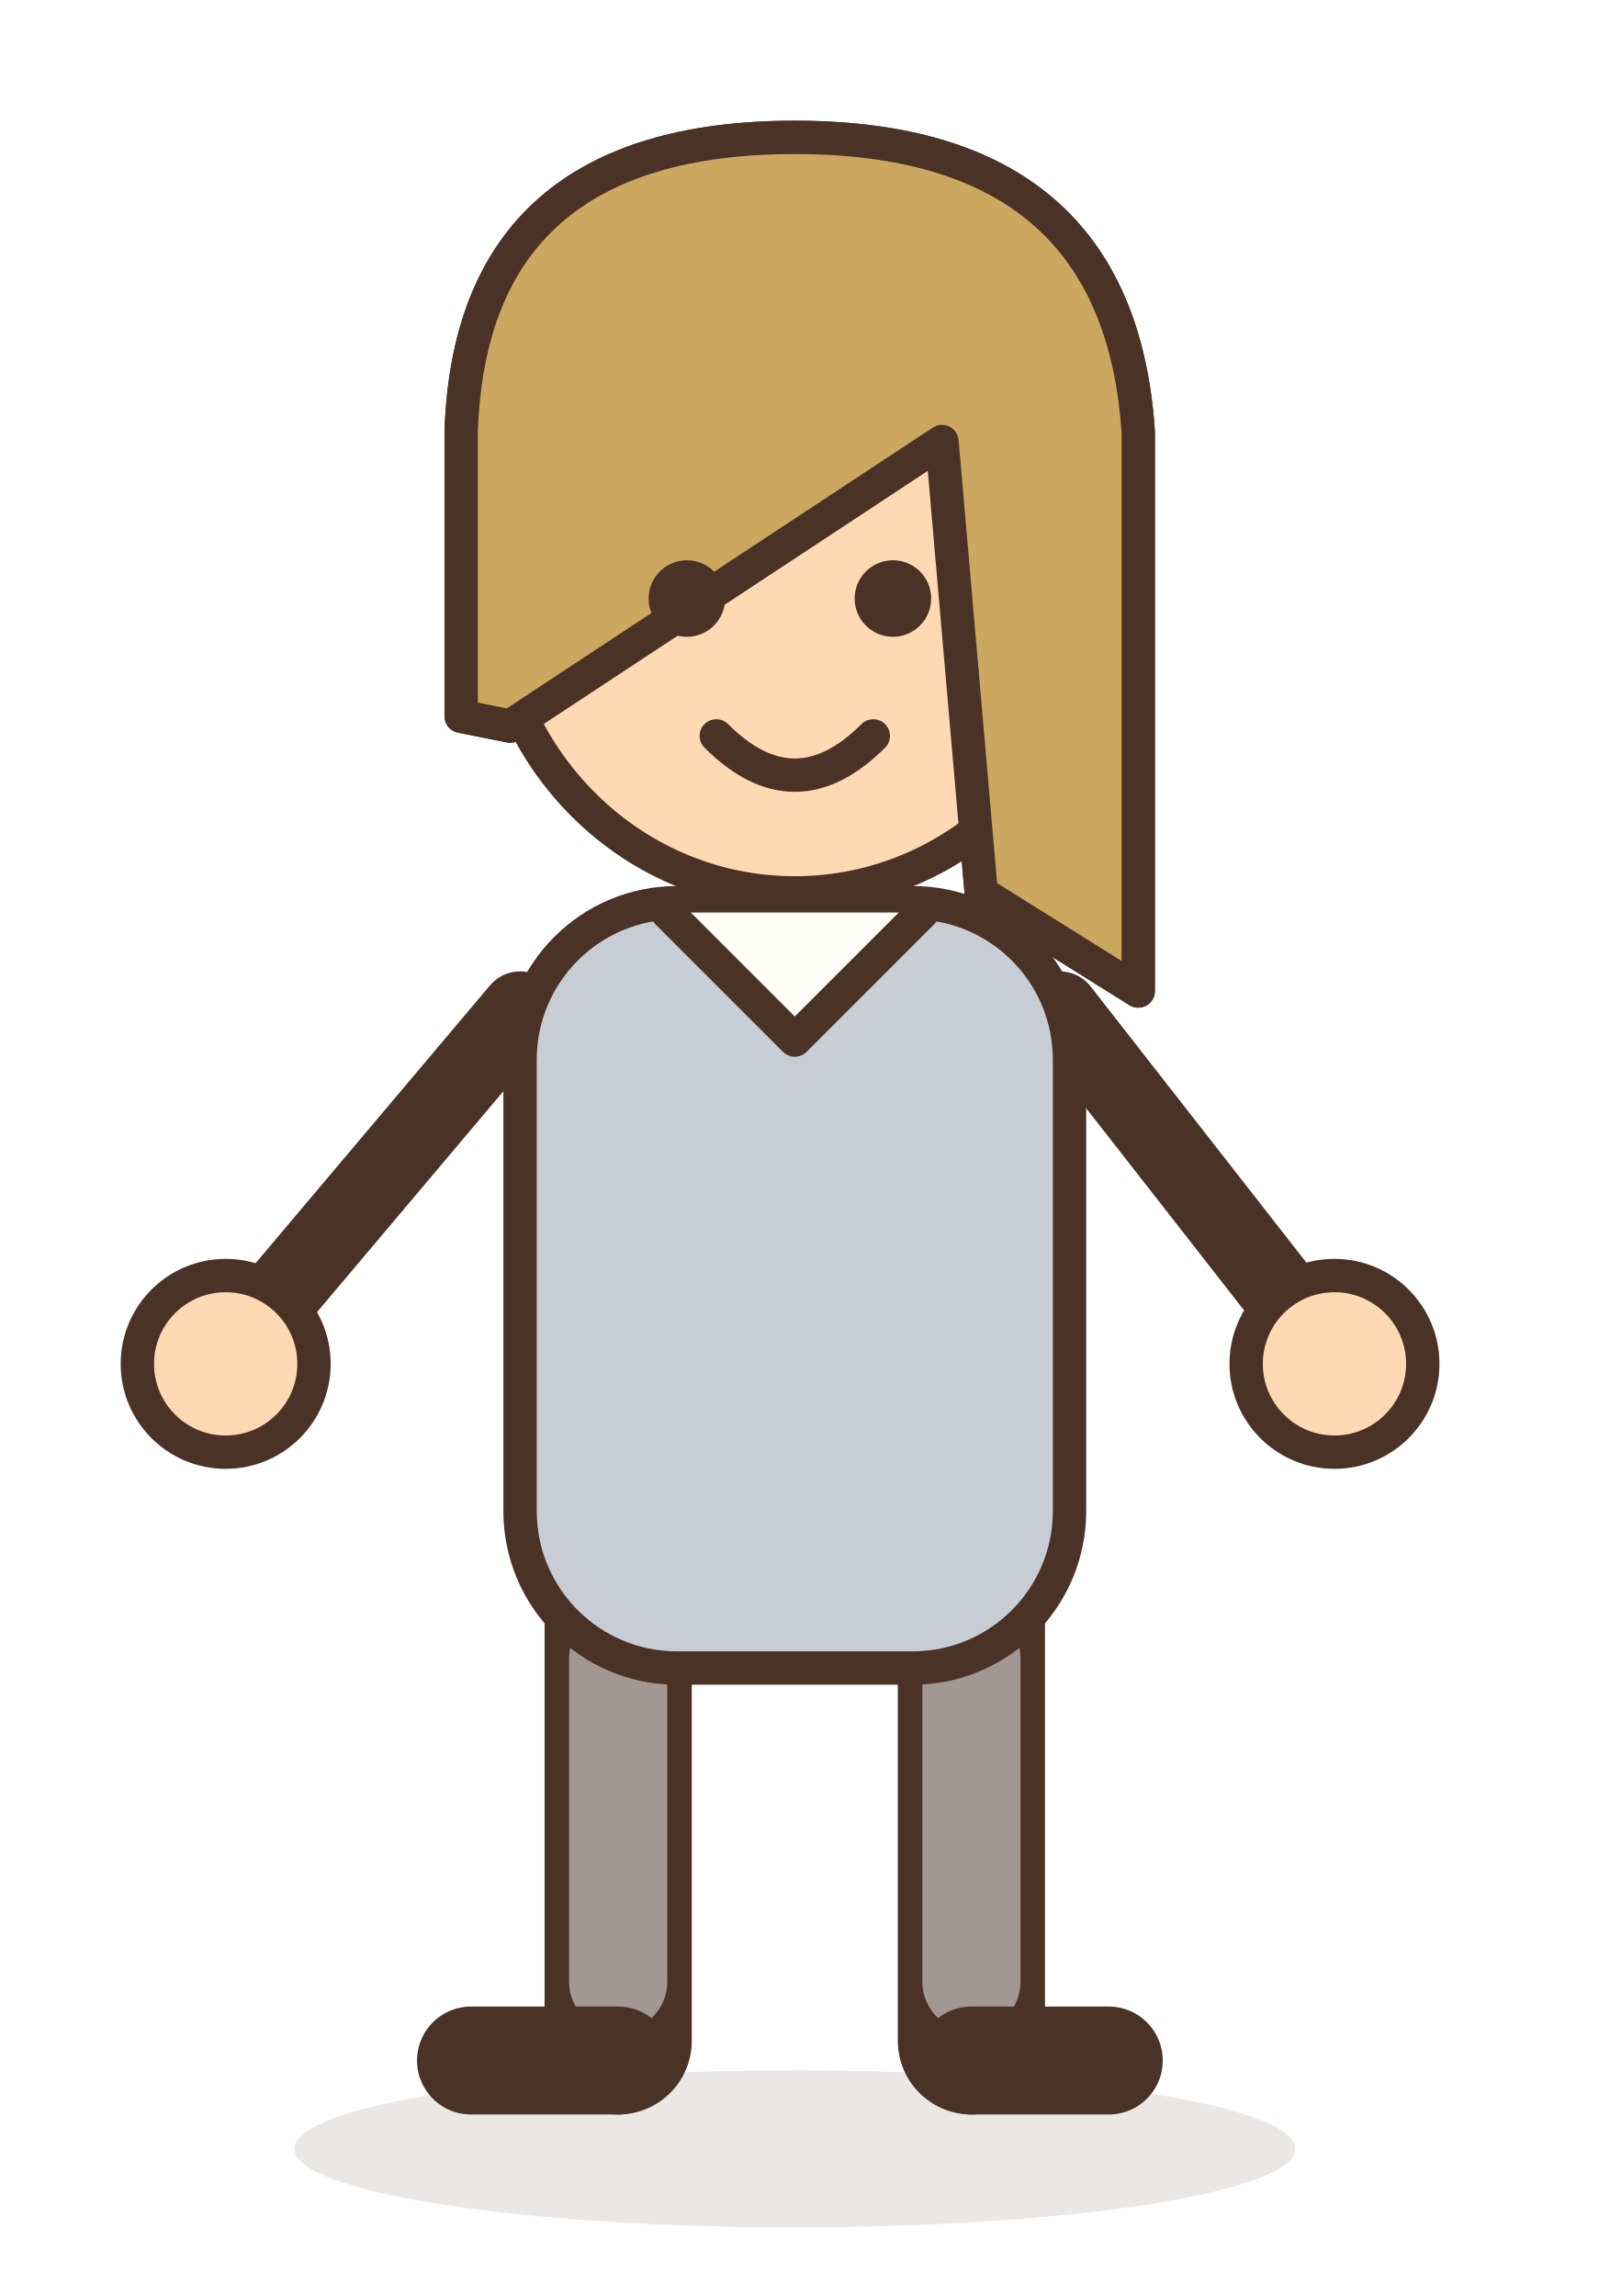
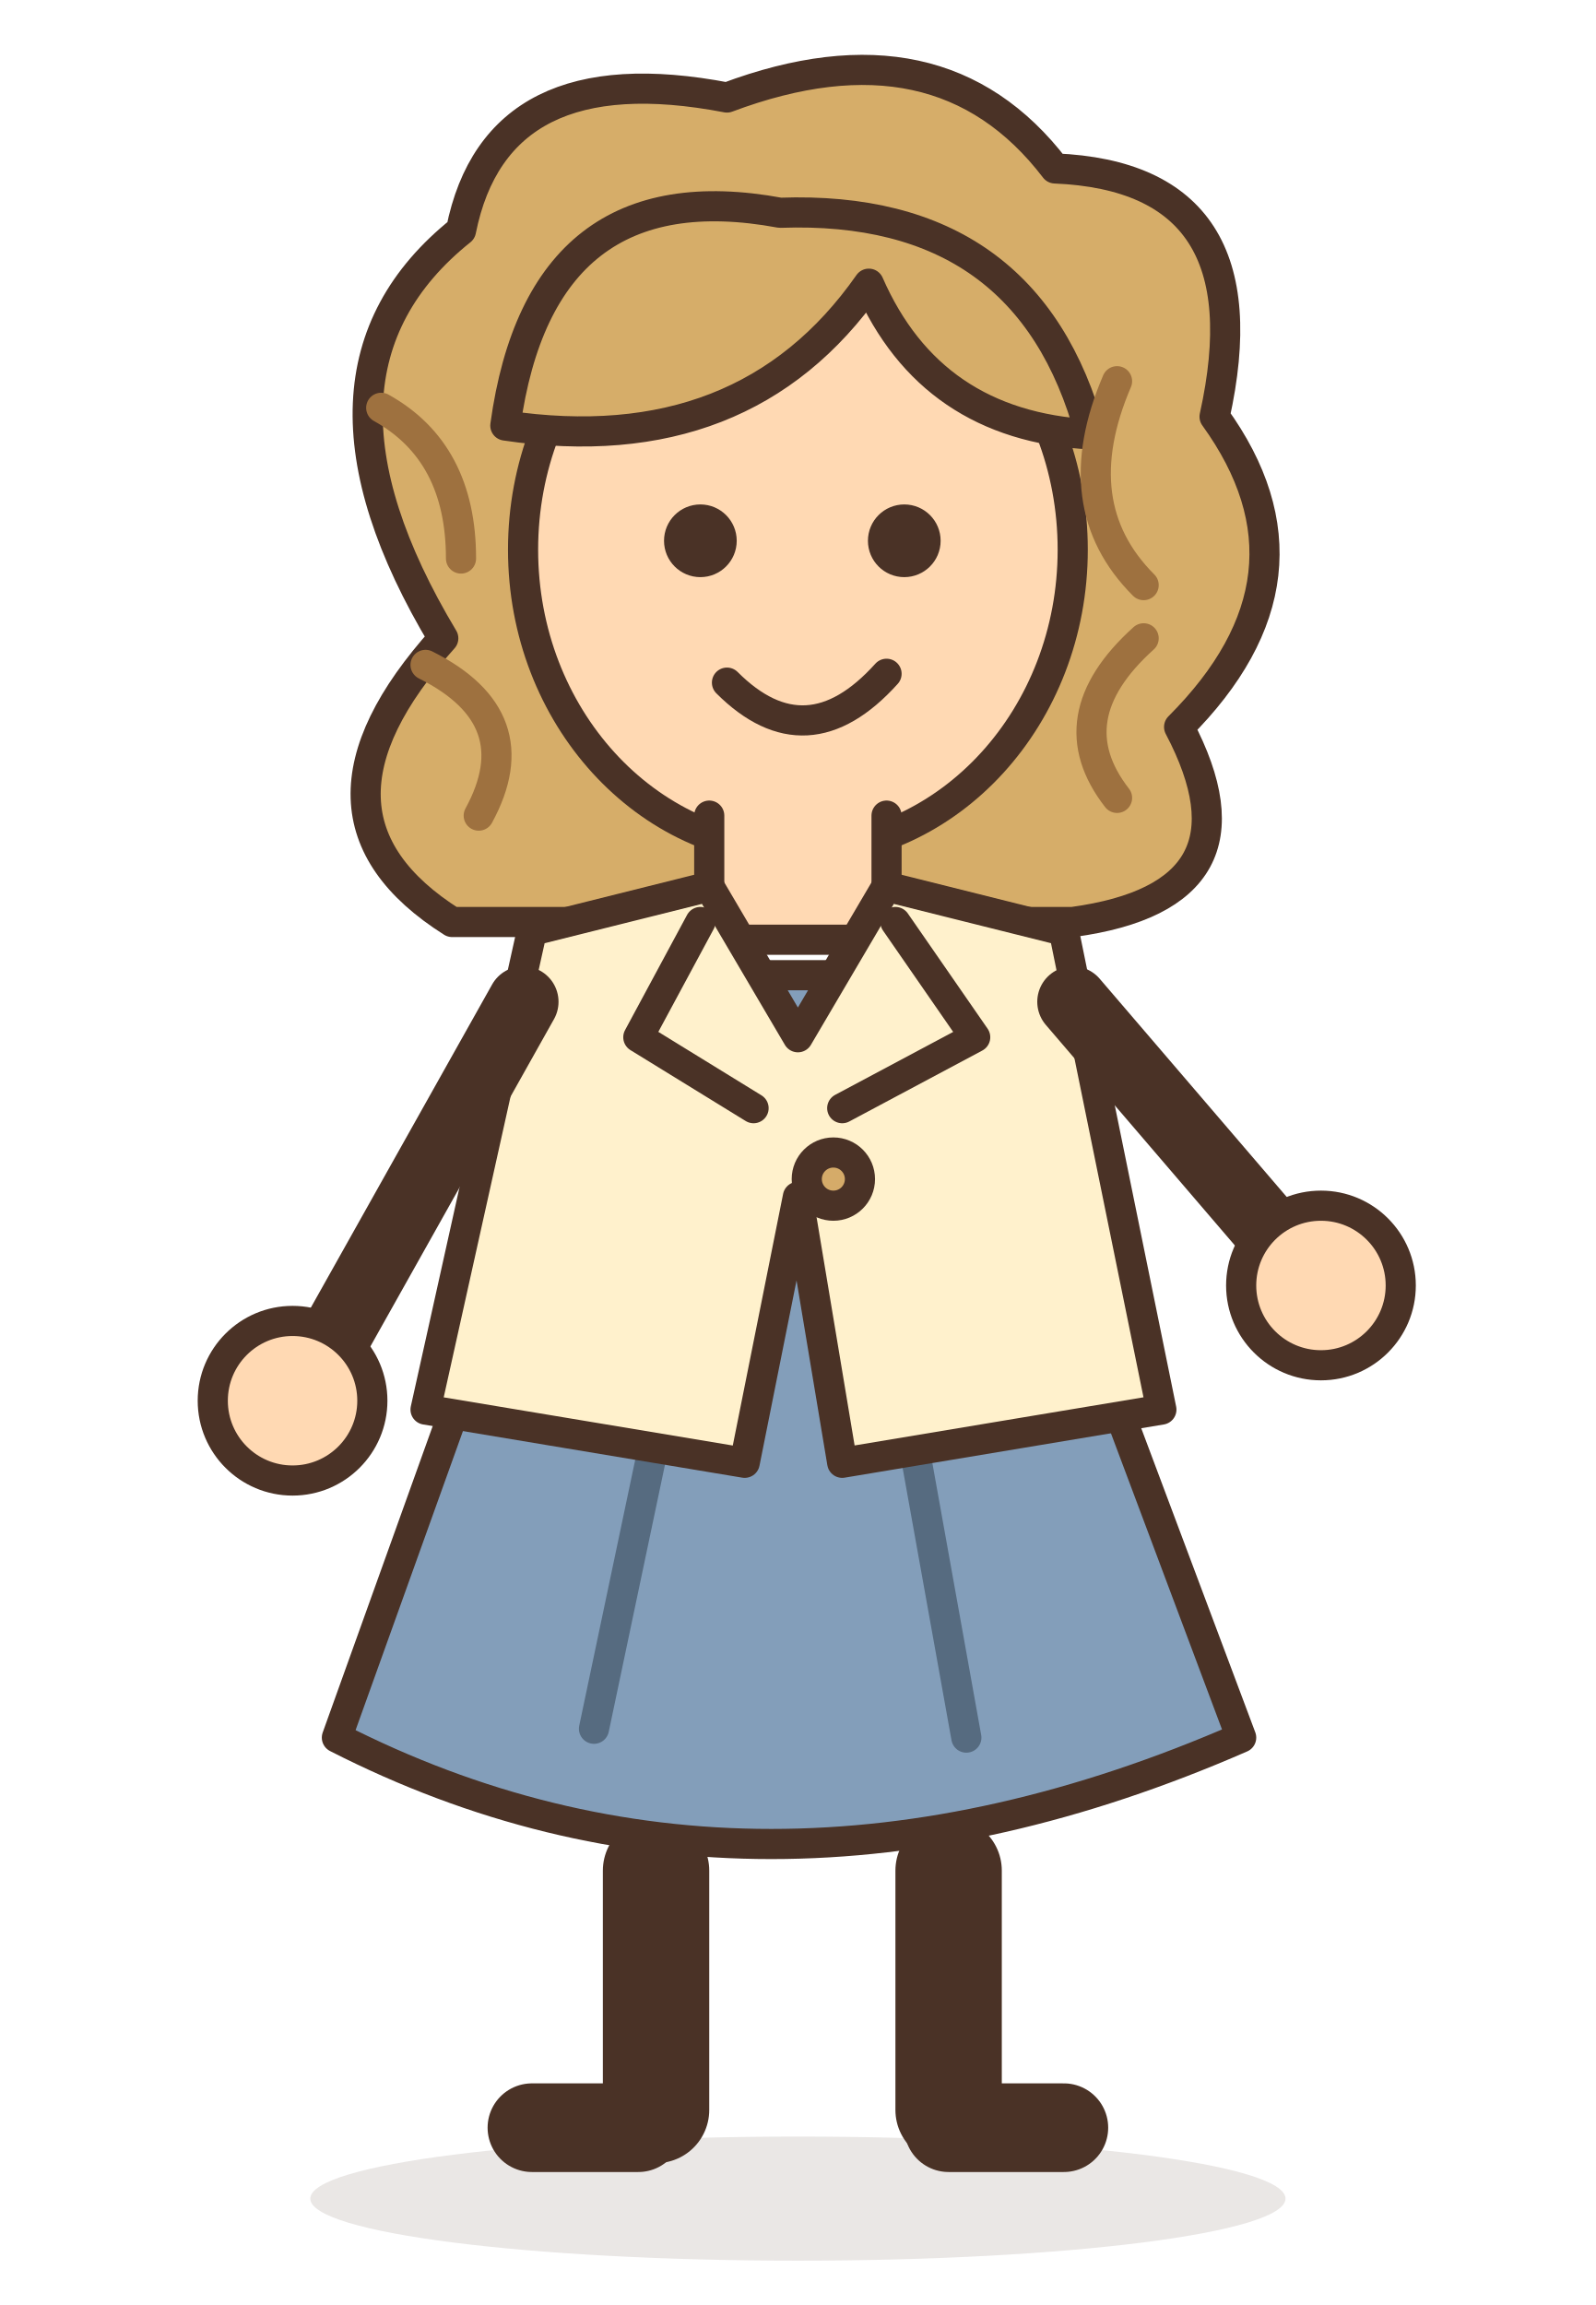
- <svg xmlns="http://www.w3.org/2000/svg" viewBox="0 0 164 234">
+ <svg xmlns="http://www.w3.org/2000/svg" viewBox="0 0 180 260">
  <g stroke="#4A3226" stroke-width="3.4" stroke-linecap="round" stroke-linejoin="round">
-     <ellipse cx="81" cy="219" rx="51" ry="8" fill="#4A3226" opacity=".12" stroke="none" />
-     <path d="M63 163v45M99 163v45" stroke="#4A3226" stroke-width="15" />
-     <path d="M63 169v33M99 169v33" stroke="#A29791" stroke-width="10" />
-     <path d="M63 210H48M99 210h14" stroke-width="11" />
-     <path d="M47 73V44q1-30 34-30t35 30v57l-16-10-4-46-44 29z" fill="#CCA75F" />
-     <ellipse cx="81" cy="59" rx="31" ry="32" fill="#FFD9B3" />
-     <path d="M47 73V44q1-30 34-30t35 30v57l-16-10-4-46-44 29z" fill="#CCA75F" />
-     <circle cx="70" cy="61" r="2.2" fill="#4A3226" />
-     <circle cx="91" cy="61" r="2.2" fill="#4A3226" />
-     <path d="M73 75q8 8 16 0" fill="none" />
-     <path d="M53 103l-27 32M108 103l25 32" stroke-width="8" />
-     <circle cx="23" cy="139" r="9" fill="#FFD9B3" />
-     <circle cx="136" cy="139" r="9" fill="#FFD9B3" />
-     <rect x="53" y="92" width="56" height="78" rx="16" fill="#C7CCD5" />
-     <path d="M68 93l13 13 13-13" fill="#FFFDF8" />
+     <ellipse cx="90" cy="248" rx="55" ry="7" fill="#4A3226" opacity=".12" stroke="none" />
+     <path d="M74 211v27m33-27v27" stroke-width="12" fill="none" />
+     <path d="M72 240H60m47 0h13" stroke-width="10" />
+     <path d="M50 72Q32 42 52 26Q56 6 82 11Q106 2 119 19Q143 20 137 47Q150 65 133 82Q143 101 121 104H51Q32 92 50 72Z" fill="#D6AD69" />
+     <ellipse cx="90" cy="62" rx="31" ry="34" fill="#FFD9B3" />
+     <path d="M57 48Q61 19 88 24Q116 23 123 49Q105 48 98 32Q84 52 57 48Z" fill="#D6AD69" />
+     <path d="M43 46q9 5 9 17m74-20q-6 14 3 23M48 75q12 6 6 17m75-20q-10 9-3 18" fill="none" stroke="#9E713F" />
+     <circle cx="79" cy="61" r="2.4" fill="#4A3226" />
+     <circle cx="102" cy="61" r="2.4" fill="#4A3226" />
+     <path d="M82 77q9 9 18-1" fill="none" />
+     <path d="M80 92v14h20V92" fill="#FFD9B3" />
+     <path d="M60 110l-8 47-14 39q47 24 102 0l-15-40-5-46Z" fill="#839EBA" />
+     <path d="M75 157l-8 38m35-38 7 39" fill="none" stroke="#566B80" />
+     <path d="M60 105l20-5 10 17 10-17 20 5 11 54-36 6-5-30-6 30-36-6Z" fill="#FFF1CC" />
+     <path d="M59 113l-23 41m85-41 24 28" stroke-width="8" />
+     <circle cx="33" cy="158" r="9" fill="#FFD9B3" />
+     <circle cx="149" cy="145" r="9" fill="#FFD9B3" />
+     <path d="M79 104l-7 13 13 8m16-21 9 13-15 8" fill="none" />
+     <circle cx="94" cy="133" r="3" fill="#D5AB69" />
  </g>
</svg>
